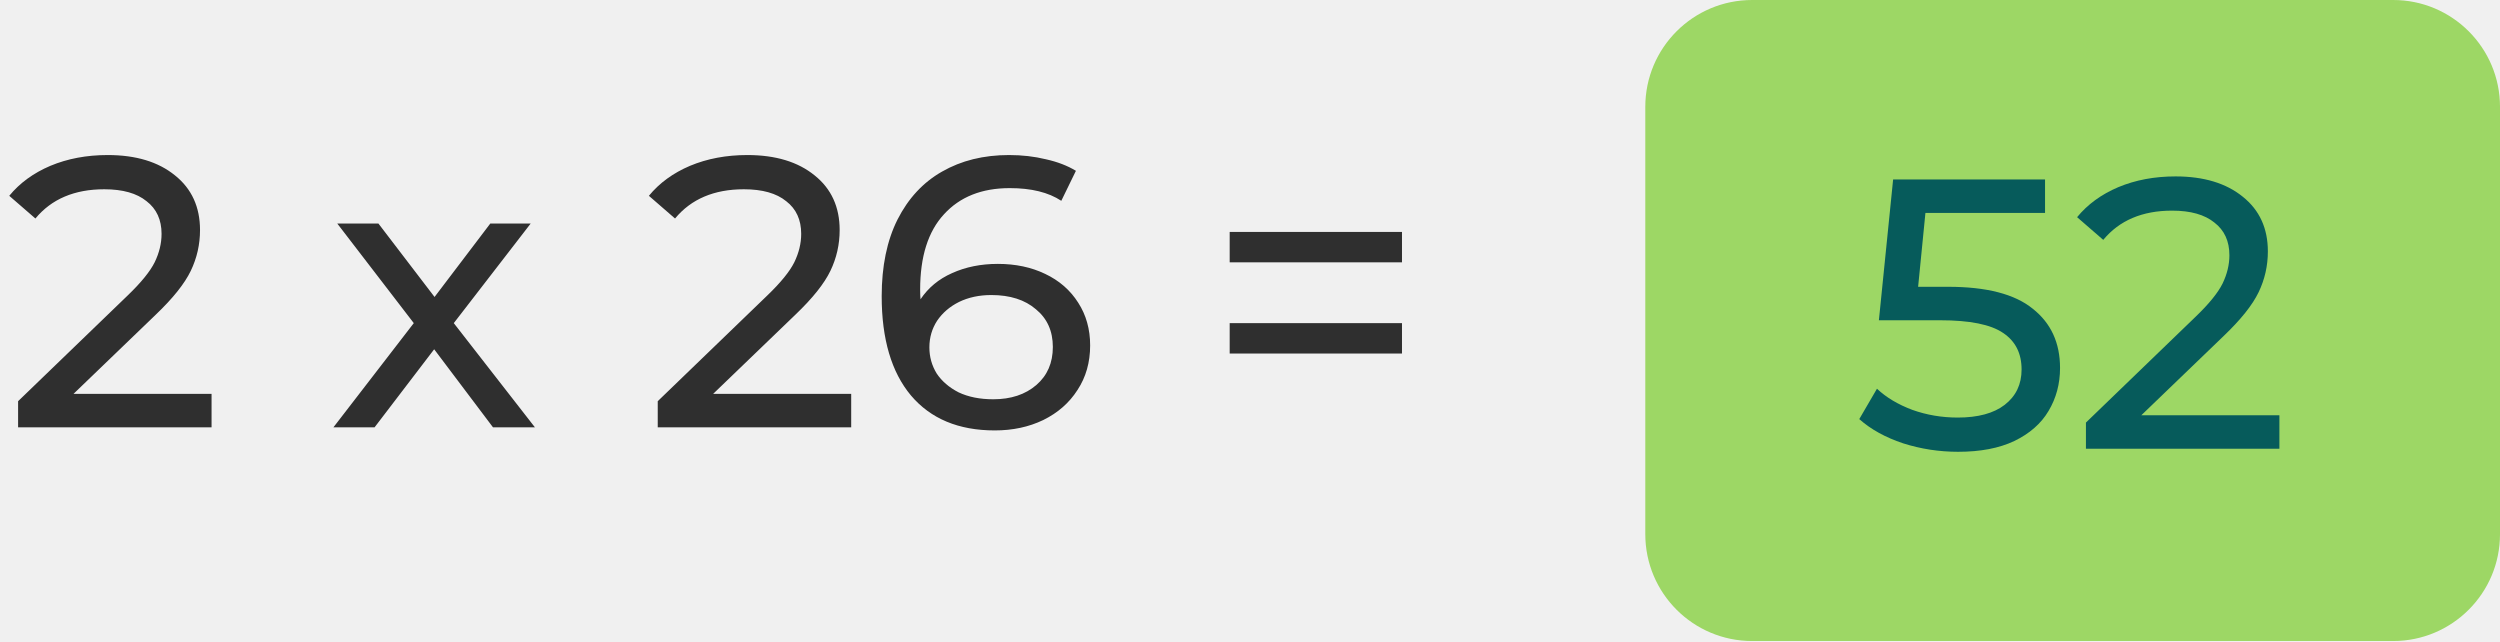
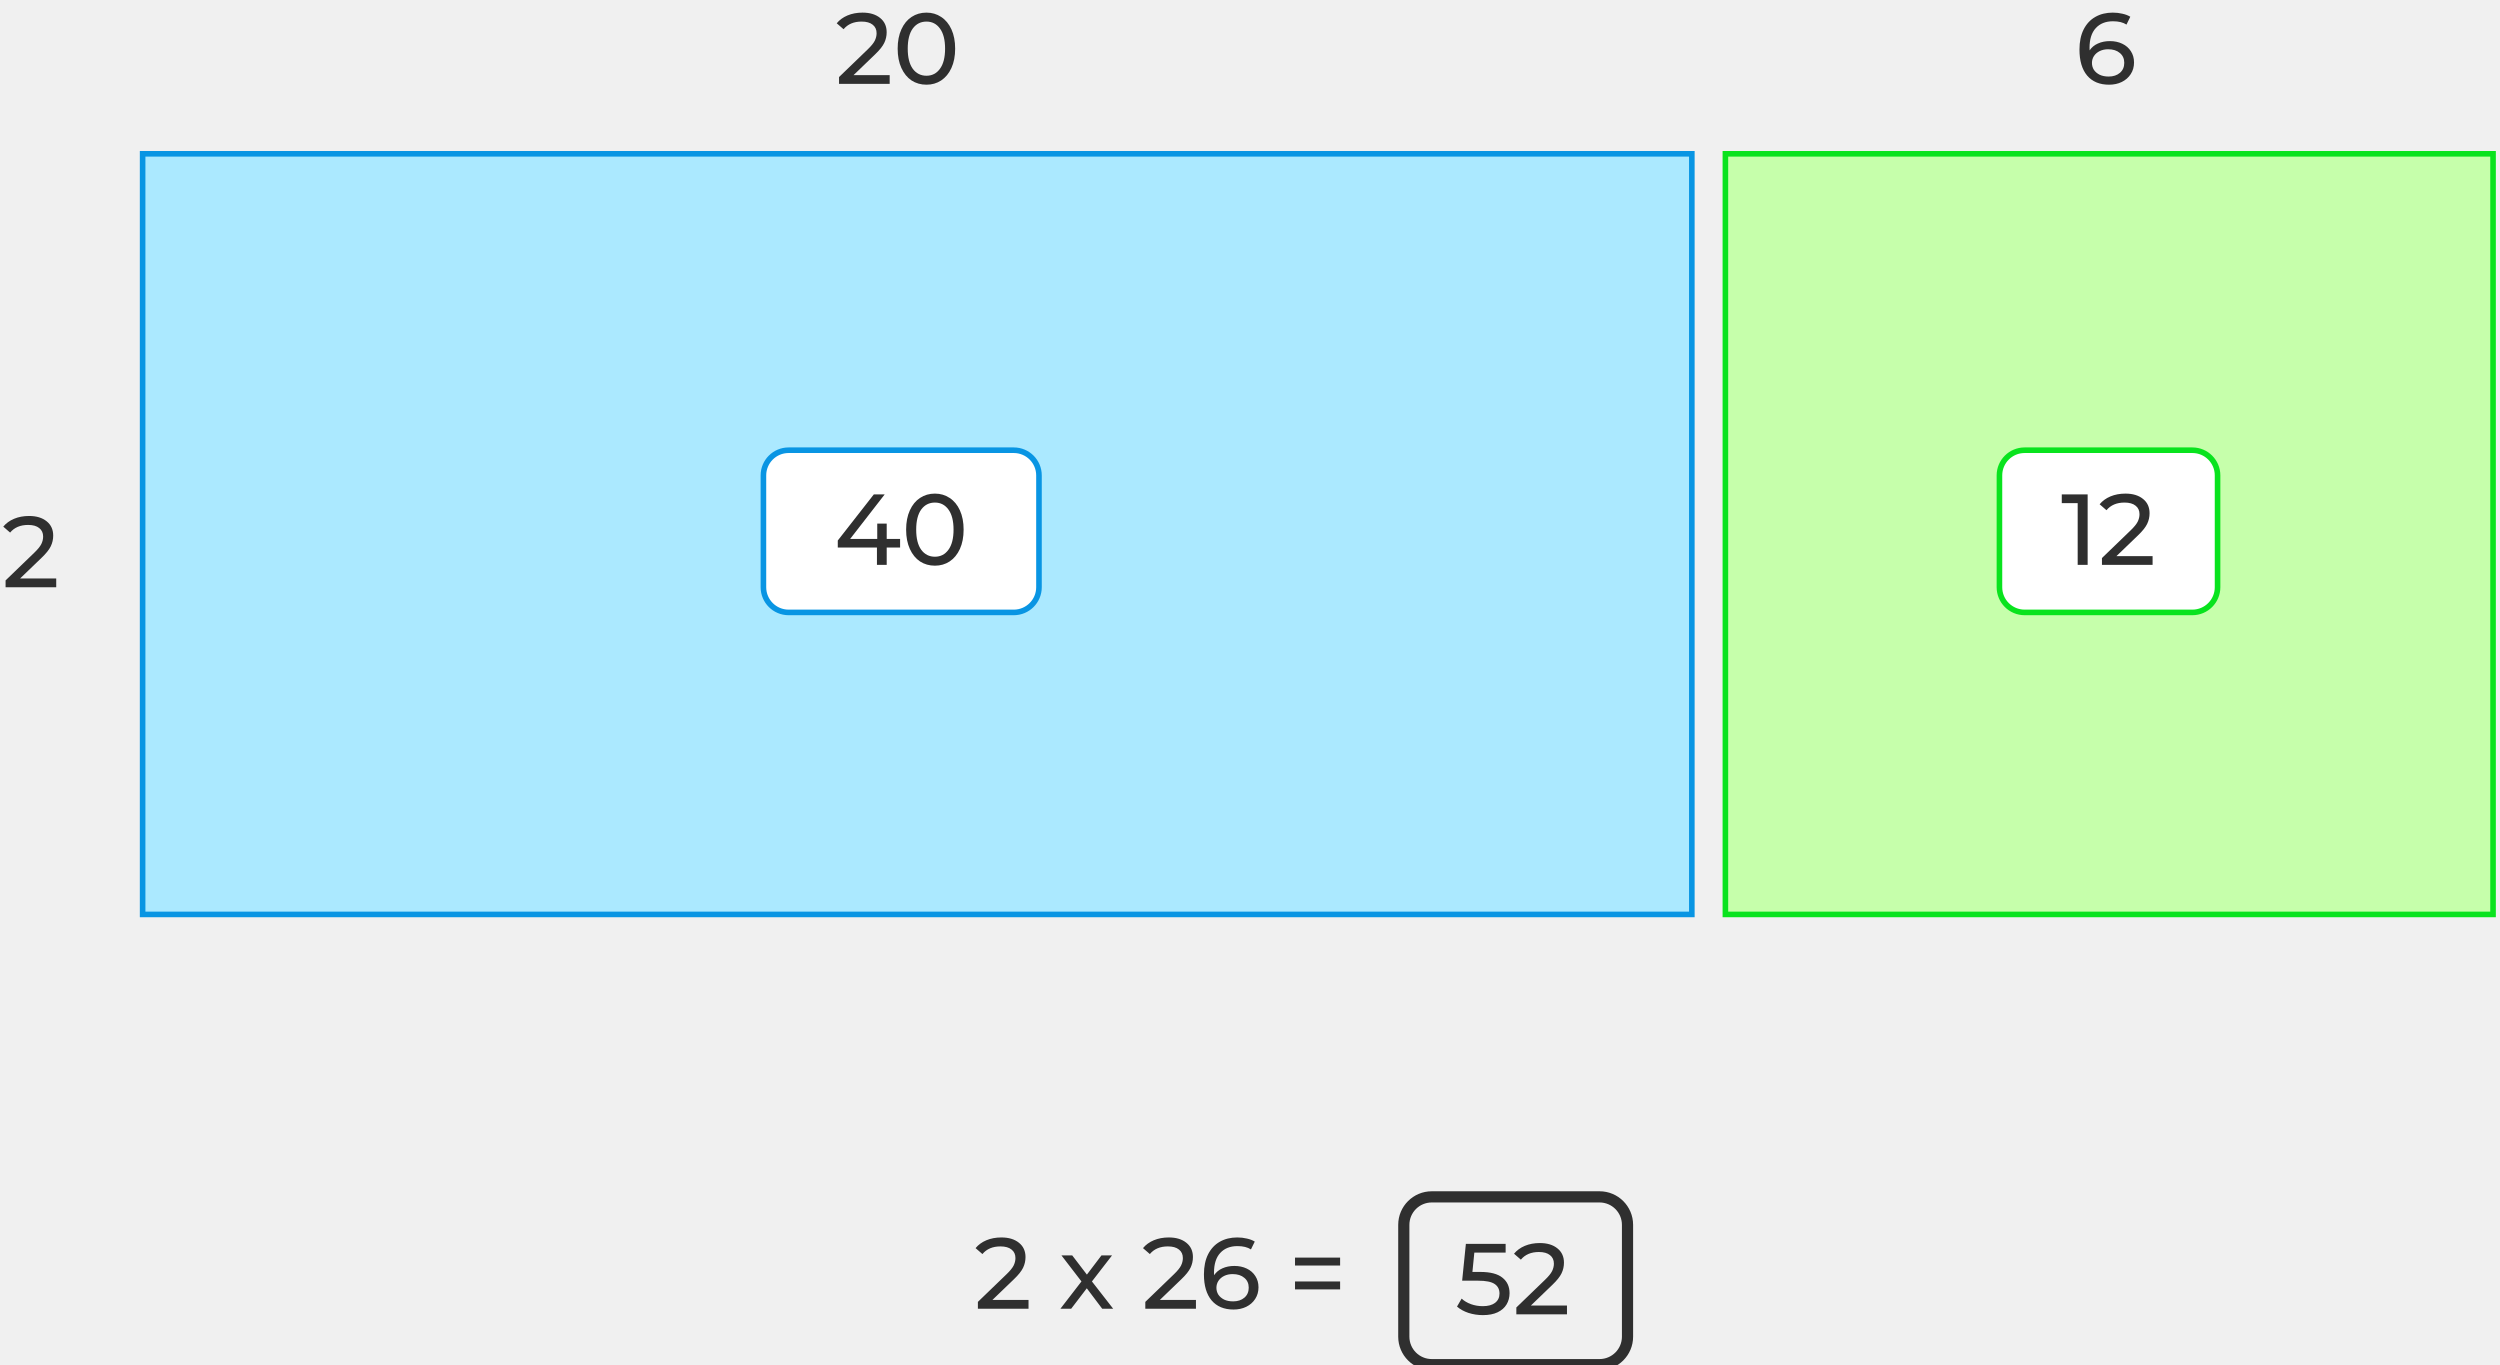
- <svg xmlns="http://www.w3.org/2000/svg" width="117" height="30" viewBox="0 0 117 30" fill="none">
-   <path d="M9.901 18.434V20H0.847V18.776L5.977 13.826C6.601 13.226 7.021 12.71 7.237 12.278C7.453 11.834 7.561 11.39 7.561 10.946C7.561 10.286 7.327 9.776 6.859 9.416C6.403 9.044 5.743 8.858 4.879 8.858C3.487 8.858 2.413 9.314 1.657 10.226L0.433 9.164C0.925 8.564 1.567 8.096 2.359 7.76C3.163 7.424 4.057 7.256 5.041 7.256C6.361 7.256 7.411 7.574 8.191 8.21C8.971 8.834 9.361 9.686 9.361 10.766C9.361 11.438 9.217 12.074 8.929 12.674C8.641 13.274 8.095 13.958 7.291 14.726L3.439 18.434H9.901ZM23.073 20L20.319 16.346L17.529 20H15.603L19.365 15.122L15.783 10.46H17.709L20.337 13.898L22.947 10.46H24.837L21.237 15.122L25.035 20H23.073ZM39.836 18.434V20H30.782V18.776L35.912 13.826C36.536 13.226 36.956 12.71 37.172 12.278C37.388 11.834 37.496 11.39 37.496 10.946C37.496 10.286 37.262 9.776 36.794 9.416C36.338 9.044 35.678 8.858 34.814 8.858C33.422 8.858 32.348 9.314 31.592 10.226L30.368 9.164C30.86 8.564 31.502 8.096 32.294 7.76C33.098 7.424 33.992 7.256 34.976 7.256C36.296 7.256 37.346 7.574 38.126 8.21C38.906 8.834 39.296 9.686 39.296 10.766C39.296 11.438 39.152 12.074 38.864 12.674C38.576 13.274 38.03 13.958 37.226 14.726L33.374 18.434H39.836ZM46.699 12.35C47.527 12.35 48.265 12.506 48.913 12.818C49.573 13.13 50.089 13.58 50.461 14.168C50.833 14.744 51.019 15.41 51.019 16.166C51.019 16.958 50.821 17.654 50.425 18.254C50.041 18.854 49.507 19.322 48.823 19.658C48.151 19.982 47.395 20.144 46.555 20.144C44.863 20.144 43.555 19.598 42.631 18.506C41.719 17.414 41.263 15.866 41.263 13.862C41.263 12.458 41.509 11.264 42.001 10.28C42.505 9.284 43.201 8.534 44.089 8.03C44.989 7.514 46.033 7.256 47.221 7.256C47.833 7.256 48.409 7.322 48.949 7.454C49.489 7.574 49.957 7.754 50.353 7.994L49.669 9.398C49.069 9.002 48.265 8.804 47.257 8.804C45.949 8.804 44.923 9.212 44.179 10.028C43.435 10.832 43.063 12.008 43.063 13.556C43.063 13.748 43.069 13.898 43.081 14.006C43.441 13.466 43.933 13.058 44.557 12.782C45.193 12.494 45.907 12.35 46.699 12.35ZM46.483 18.686C47.311 18.686 47.983 18.464 48.499 18.02C49.015 17.576 49.273 16.982 49.273 16.238C49.273 15.494 49.009 14.906 48.481 14.474C47.965 14.03 47.269 13.808 46.393 13.808C45.829 13.808 45.325 13.916 44.881 14.132C44.449 14.348 44.107 14.642 43.855 15.014C43.615 15.386 43.495 15.8 43.495 16.256C43.495 16.7 43.609 17.108 43.837 17.48C44.077 17.84 44.419 18.134 44.863 18.362C45.319 18.578 45.859 18.686 46.483 18.686ZM57.549 10.856H65.613V12.278H57.549V10.856ZM57.549 15.122H65.613V16.544H57.549V15.122Z" fill="#2F2F2F" />
-   <path d="M77 5C77 2.239 79.239 0 82 0H112C114.761 0 117 2.239 117 5V25C117 27.761 114.761 30 112 30H82C79.239 30 77 27.761 77 25V5Z" fill="#9DD765" />
-   <path d="M91.172 13.422C92.972 13.422 94.292 13.764 95.132 14.448C95.984 15.12 96.41 16.044 96.41 17.22C96.41 17.964 96.23 18.636 95.87 19.236C95.522 19.824 94.988 20.292 94.268 20.64C93.56 20.976 92.684 21.144 91.64 21.144C90.752 21.144 89.894 21.012 89.066 20.748C88.238 20.472 87.554 20.094 87.014 19.614L87.842 18.192C88.274 18.6 88.826 18.93 89.498 19.182C90.17 19.422 90.878 19.542 91.622 19.542C92.57 19.542 93.302 19.344 93.818 18.948C94.346 18.54 94.61 17.988 94.61 17.292C94.61 16.536 94.322 15.966 93.746 15.582C93.17 15.186 92.186 14.988 90.794 14.988H87.932L88.598 8.4H95.708V9.966H90.11L89.768 13.422H91.172ZM106.676 19.434V21H97.622V19.776L102.752 14.826C103.376 14.226 103.796 13.71 104.012 13.278C104.228 12.834 104.336 12.39 104.336 11.946C104.336 11.286 104.102 10.776 103.634 10.416C103.178 10.044 102.518 9.858 101.654 9.858C100.262 9.858 99.188 10.314 98.432 11.226L97.208 10.164C97.7 9.564 98.342 9.096 99.134 8.76C99.938 8.424 100.832 8.256 101.816 8.256C103.136 8.256 104.186 8.574 104.966 9.21C105.746 9.834 106.136 10.686 106.136 11.766C106.136 12.438 105.992 13.074 105.704 13.674C105.416 14.274 104.87 14.958 104.066 15.726L100.214 19.434H106.676Z" fill="#065B5B" />
+ <svg xmlns="http://www.w3.org/2000/svg" width="447" height="244" viewBox="0 0 447 244" fill="none">
+   <rect x="25.5" y="27.5" width="277" height="136" fill="#ABE9FF" stroke="#0995E3" />
+   <rect x="136.5" y="80.5" width="49.269" height="29" rx="4.5" fill="white" />
+   <path d="M160.937 97.904H158.543V101H156.797V97.904H149.795V96.644L156.239 88.4H158.183L152.009 96.356H156.851V93.62H158.543V96.356H160.937V97.904ZM167.164 101.144C166.168 101.144 165.28 100.892 164.5 100.388C163.732 99.872 163.126 99.128 162.682 98.156C162.238 97.184 162.016 96.032 162.016 94.7C162.016 93.368 162.238 92.216 162.682 91.244C163.126 90.272 163.732 89.534 164.5 89.03C165.28 88.514 166.168 88.256 167.164 88.256C168.148 88.256 169.024 88.514 169.792 89.03C170.572 89.534 171.184 90.272 171.628 91.244C172.072 92.216 172.294 93.368 172.294 94.7C172.294 96.032 172.072 97.184 171.628 98.156C171.184 99.128 170.572 99.872 169.792 100.388C169.024 100.892 168.148 101.144 167.164 101.144ZM167.164 99.542C168.172 99.542 168.976 99.128 169.576 98.3C170.188 97.472 170.494 96.272 170.494 94.7C170.494 93.128 170.188 91.928 169.576 91.1C168.976 90.272 168.172 89.858 167.164 89.858C166.144 89.858 165.328 90.272 164.716 91.1C164.116 91.928 163.816 93.128 163.816 94.7C163.816 96.272 164.116 97.472 164.716 98.3C165.328 99.128 166.144 99.542 167.164 99.542Z" fill="#2F2F2F" />
+   <rect x="136.5" y="80.5" width="49.269" height="29" rx="4.5" stroke="#0995E3" />
+   <path d="M159.075 13.434V15H150.021V13.776L155.151 8.826C155.775 8.226 156.195 7.71 156.411 7.278C156.627 6.834 156.735 6.39 156.735 5.946C156.735 5.286 156.501 4.776 156.033 4.416C155.577 4.044 154.917 3.858 154.053 3.858C152.661 3.858 151.587 4.314 150.831 5.226L149.607 4.164C150.099 3.564 150.741 3.096 151.533 2.76C152.337 2.424 153.231 2.256 154.215 2.256C155.535 2.256 156.585 2.574 157.365 3.21C158.145 3.834 158.535 4.686 158.535 5.766C158.535 6.438 158.391 7.074 158.103 7.674C157.815 8.274 157.269 8.958 156.465 9.726L152.613 13.434H159.075ZM165.651 15.144C164.655 15.144 163.767 14.892 162.987 14.388C162.219 13.872 161.613 13.128 161.169 12.156C160.725 11.184 160.503 10.032 160.503 8.7C160.503 7.368 160.725 6.216 161.169 5.244C161.613 4.272 162.219 3.534 162.987 3.03C163.767 2.514 164.655 2.256 165.651 2.256C166.635 2.256 167.511 2.514 168.279 3.03C169.059 3.534 169.671 4.272 170.115 5.244C170.559 6.216 170.781 7.368 170.781 8.7C170.781 10.032 170.559 11.184 170.115 12.156C169.671 13.128 169.059 13.872 168.279 14.388C167.511 14.892 166.635 15.144 165.651 15.144ZM165.651 13.542C166.659 13.542 167.463 13.128 168.063 12.3C168.675 11.472 168.981 10.272 168.981 8.7C168.981 7.128 168.675 5.928 168.063 5.1C167.463 4.272 166.659 3.858 165.651 3.858C164.631 3.858 163.815 4.272 163.203 5.1C162.603 5.928 162.303 7.128 162.303 8.7C162.303 10.272 162.603 11.472 163.203 12.3C163.815 13.128 164.631 13.542 165.651 13.542Z" fill="#2F2F2F" />
+   <path d="M10.052 103.434V105H0.998V103.776L6.128 98.826C6.752 98.226 7.172 97.71 7.388 97.278C7.604 96.834 7.712 96.39 7.712 95.946C7.712 95.286 7.478 94.776 7.01 94.416C6.554 94.044 5.894 93.858 5.03 93.858C3.638 93.858 2.564 94.314 1.808 95.226L0.584 94.164C1.076 93.564 1.718 93.096 2.51 92.76C3.314 92.424 4.208 92.256 5.192 92.256C6.512 92.256 7.562 92.574 8.342 93.21C9.122 93.834 9.512 94.686 9.512 95.766C9.512 96.438 9.368 97.074 9.08 97.674C8.792 98.274 8.246 98.958 7.442 99.726L3.59 103.434H10.052Z" fill="#2F2F2F" />
+   <rect x="308.5" y="27.5" width="137.258" height="136" fill="#C6FFAB" stroke="#09E31E" />
+   <rect x="357.5" y="80.5" width="39" height="29" rx="4.5" fill="white" />
+   <path d="M373.271 88.4V101H371.489V89.966H368.645V88.4H373.271ZM384.883 99.434V101H375.829V99.776L380.959 94.826C381.583 94.226 382.003 93.71 382.219 93.278C382.435 92.834 382.543 92.39 382.543 91.946C382.543 91.286 382.309 90.776 381.841 90.416C381.385 90.044 380.725 89.858 379.861 89.858C378.469 89.858 377.395 90.314 376.639 91.226L375.415 90.164C375.907 89.564 376.549 89.096 377.341 88.76C378.145 88.424 379.039 88.256 380.023 88.256C381.343 88.256 382.393 88.574 383.173 89.21C383.953 89.834 384.343 90.686 384.343 91.766C384.343 92.438 384.199 93.074 383.911 93.674C383.623 94.274 383.077 94.958 382.273 95.726L378.421 99.434H384.883Z" fill="#2F2F2F" />
+   <rect x="357.5" y="80.5" width="39" height="29" rx="4.5" stroke="#09E31E" />
+   <path d="M183.901 232.434V234H174.847V232.776L179.977 227.826C180.601 227.226 181.021 226.71 181.237 226.278C181.453 225.834 181.561 225.39 181.561 224.946C181.561 224.286 181.327 223.776 180.859 223.416C180.403 223.044 179.743 222.858 178.879 222.858C177.487 222.858 176.413 223.314 175.657 224.226L174.433 223.164C174.925 222.564 175.567 222.096 176.359 221.76C177.163 221.424 178.057 221.256 179.041 221.256C180.361 221.256 181.411 221.574 182.191 222.21C182.971 222.834 183.361 223.686 183.361 224.766C183.361 225.438 183.217 226.074 182.929 226.674C182.641 227.274 182.095 227.958 181.291 228.726L177.439 232.434H183.901ZM197.073 234L194.319 230.346L191.529 234H189.603L193.365 229.122L189.783 224.46H191.709L194.337 227.898L196.947 224.46H198.837L195.237 229.122L199.035 234H197.073ZM213.836 232.434V234H204.782V232.776L209.912 227.826C210.536 227.226 210.956 226.71 211.172 226.278C211.388 225.834 211.496 225.39 211.496 224.946C211.496 224.286 211.262 223.776 210.794 223.416C210.338 223.044 209.678 222.858 208.814 222.858C207.422 222.858 206.348 223.314 205.592 224.226L204.368 223.164C204.86 222.564 205.502 222.096 206.294 221.76C207.098 221.424 207.992 221.256 208.976 221.256C210.296 221.256 211.346 221.574 212.126 222.21C212.906 222.834 213.296 223.686 213.296 224.766C213.296 225.438 213.152 226.074 212.864 226.674C212.576 227.274 212.03 227.958 211.226 228.726L207.374 232.434H213.836ZM220.699 226.35C221.527 226.35 222.265 226.506 222.913 226.818C223.573 227.13 224.089 227.58 224.461 228.168C224.833 228.744 225.019 229.41 225.019 230.166C225.019 230.958 224.821 231.654 224.425 232.254C224.041 232.854 223.507 233.322 222.823 233.658C222.151 233.982 221.395 234.144 220.555 234.144C218.863 234.144 217.555 233.598 216.631 232.506C215.719 231.414 215.263 229.866 215.263 227.862C215.263 226.458 215.509 225.264 216.001 224.28C216.505 223.284 217.201 222.534 218.089 222.03C218.989 221.514 220.033 221.256 221.221 221.256C221.833 221.256 222.409 221.322 222.949 221.454C223.489 221.574 223.957 221.754 224.353 221.994L223.669 223.398C223.069 223.002 222.265 222.804 221.257 222.804C219.949 222.804 218.923 223.212 218.179 224.028C217.435 224.832 217.063 226.008 217.063 227.556C217.063 227.748 217.069 227.898 217.081 228.006C217.441 227.466 217.933 227.058 218.557 226.782C219.193 226.494 219.907 226.35 220.699 226.35ZM220.483 232.686C221.311 232.686 221.983 232.464 222.499 232.02C223.015 231.576 223.273 230.982 223.273 230.238C223.273 229.494 223.009 228.906 222.481 228.474C221.965 228.03 221.269 227.808 220.393 227.808C219.829 227.808 219.325 227.916 218.881 228.132C218.449 228.348 218.107 228.642 217.855 229.014C217.615 229.386 217.495 229.8 217.495 230.256C217.495 230.7 217.609 231.108 217.837 231.48C218.077 231.84 218.419 232.134 218.863 232.362C219.319 232.578 219.859 232.686 220.483 232.686ZM231.549 224.856H239.613V226.278H231.549V224.856ZM231.549 229.122H239.613V230.544H231.549V229.122Z" fill="#2F2F2F" />
+   <path d="M256 215H286V213H256V215ZM290 219V239H292V219H290ZM286 243H256V245H286V243ZM252 239V219H250V239H252ZM256 243C253.791 243 252 241.209 252 239H250C250 242.314 252.686 245 256 245V243ZM290 239C290 241.209 288.209 243 286 243V245C289.314 245 292 242.314 292 239H290ZM286 215C288.209 215 290 216.791 290 219H292C292 215.686 289.314 213 286 213V215ZM256 213C252.686 213 250 215.686 250 219H252C252 216.791 253.791 215 256 215V213Z" fill="#2F2F2F" />
+   <path d="M377.245 7.35C378.073 7.35 378.811 7.506 379.459 7.818C380.119 8.13 380.635 8.58 381.007 9.168C381.379 9.744 381.565 10.41 381.565 11.166C381.565 11.958 381.367 12.654 380.971 13.254C380.587 13.854 380.053 14.322 379.369 14.658C378.697 14.982 377.941 15.144 377.101 15.144C375.409 15.144 374.101 14.598 373.177 13.506C372.265 12.414 371.809 10.866 371.809 8.862C371.809 7.458 372.055 6.264 372.547 5.28C373.051 4.284 373.747 3.534 374.635 3.03C375.535 2.514 376.579 2.256 377.767 2.256C378.379 2.256 378.955 2.322 379.495 2.454C380.035 2.574 380.503 2.754 380.899 2.994L380.215 4.398C379.615 4.002 378.811 3.804 377.803 3.804C376.495 3.804 375.469 4.212 374.725 5.028C373.981 5.832 373.609 7.008 373.609 8.556C373.609 8.748 373.615 8.898 373.627 9.006C373.987 8.466 374.479 8.058 375.103 7.782C375.739 7.494 376.453 7.35 377.245 7.35ZM377.029 13.686C377.857 13.686 378.529 13.464 379.045 13.02C379.561 12.576 379.819 11.982 379.819 11.238C379.819 10.494 379.555 9.906 379.027 9.474C378.511 9.03 377.815 8.808 376.939 8.808C376.375 8.808 375.871 8.916 375.427 9.132C374.995 9.348 374.653 9.642 374.401 10.014C374.161 10.386 374.041 10.8 374.041 11.256C374.041 11.7 374.155 12.108 374.383 12.48C374.623 12.84 374.965 13.134 375.409 13.362C375.865 13.578 376.405 13.686 377.029 13.686Z" fill="#2F2F2F" />
+   <path d="M264.672 227.422C266.472 227.422 267.792 227.764 268.632 228.448C269.484 229.12 269.91 230.044 269.91 231.22C269.91 231.964 269.73 232.636 269.37 233.236C269.022 233.824 268.488 234.292 267.768 234.64C267.06 234.976 266.184 235.144 265.14 235.144C264.252 235.144 263.394 235.012 262.566 234.748C261.738 234.472 261.054 234.094 260.514 233.614L261.342 232.192C261.774 232.6 262.326 232.93 262.998 233.182C263.67 233.422 264.378 233.542 265.122 233.542C266.07 233.542 266.802 233.344 267.318 232.948C267.846 232.54 268.11 231.988 268.11 231.292C268.11 230.536 267.822 229.966 267.246 229.582C266.67 229.186 265.686 228.988 264.294 228.988H261.432L262.098 222.4H269.208V223.966H263.61L263.268 227.422H264.672ZM280.176 233.434V235H271.122V233.776L276.252 228.826C276.876 228.226 277.296 227.71 277.512 227.278C277.728 226.834 277.836 226.39 277.836 225.946C277.836 225.286 277.602 224.776 277.134 224.416C276.678 224.044 276.018 223.858 275.154 223.858C273.762 223.858 272.688 224.314 271.932 225.226L270.708 224.164C271.2 223.564 271.842 223.096 272.634 222.76C273.438 222.424 274.332 222.256 275.316 222.256C276.636 222.256 277.686 222.574 278.466 223.21C279.246 223.834 279.636 224.686 279.636 225.766C279.636 226.438 279.492 227.074 279.204 227.674C278.916 228.274 278.37 228.958 277.566 229.726L273.714 233.434H280.176Z" fill="#2F2F2F" />
</svg>
